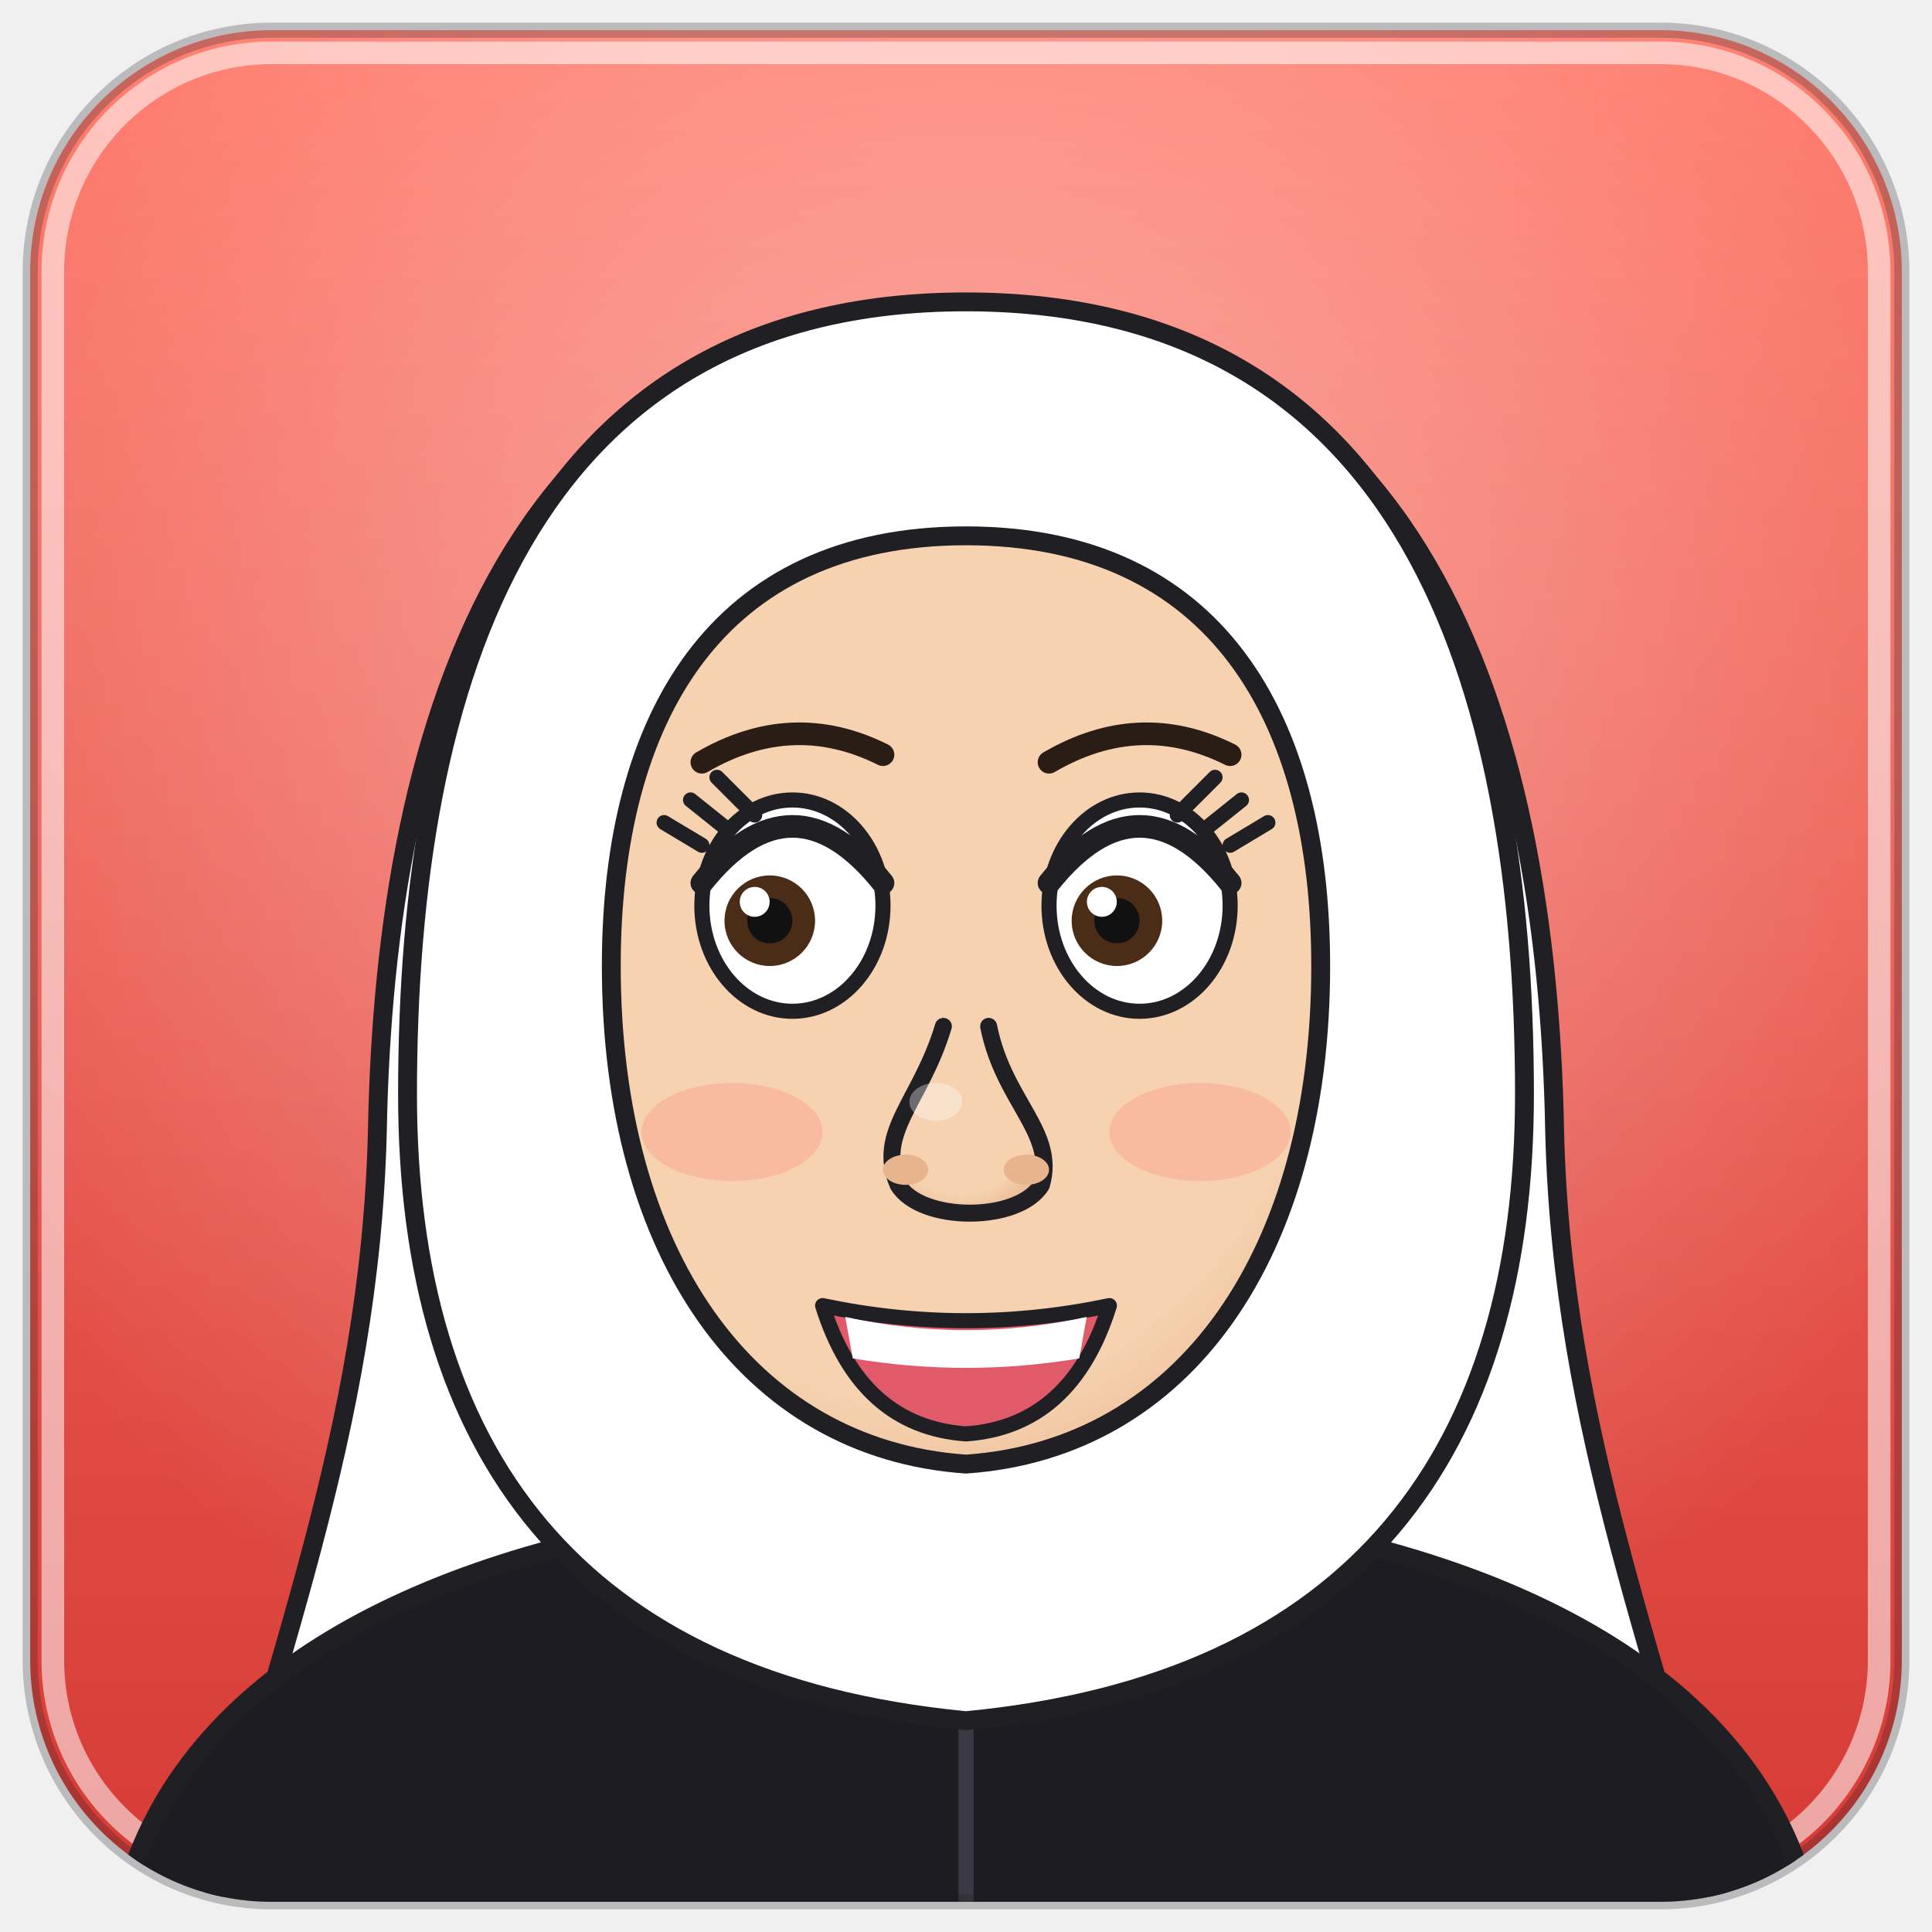
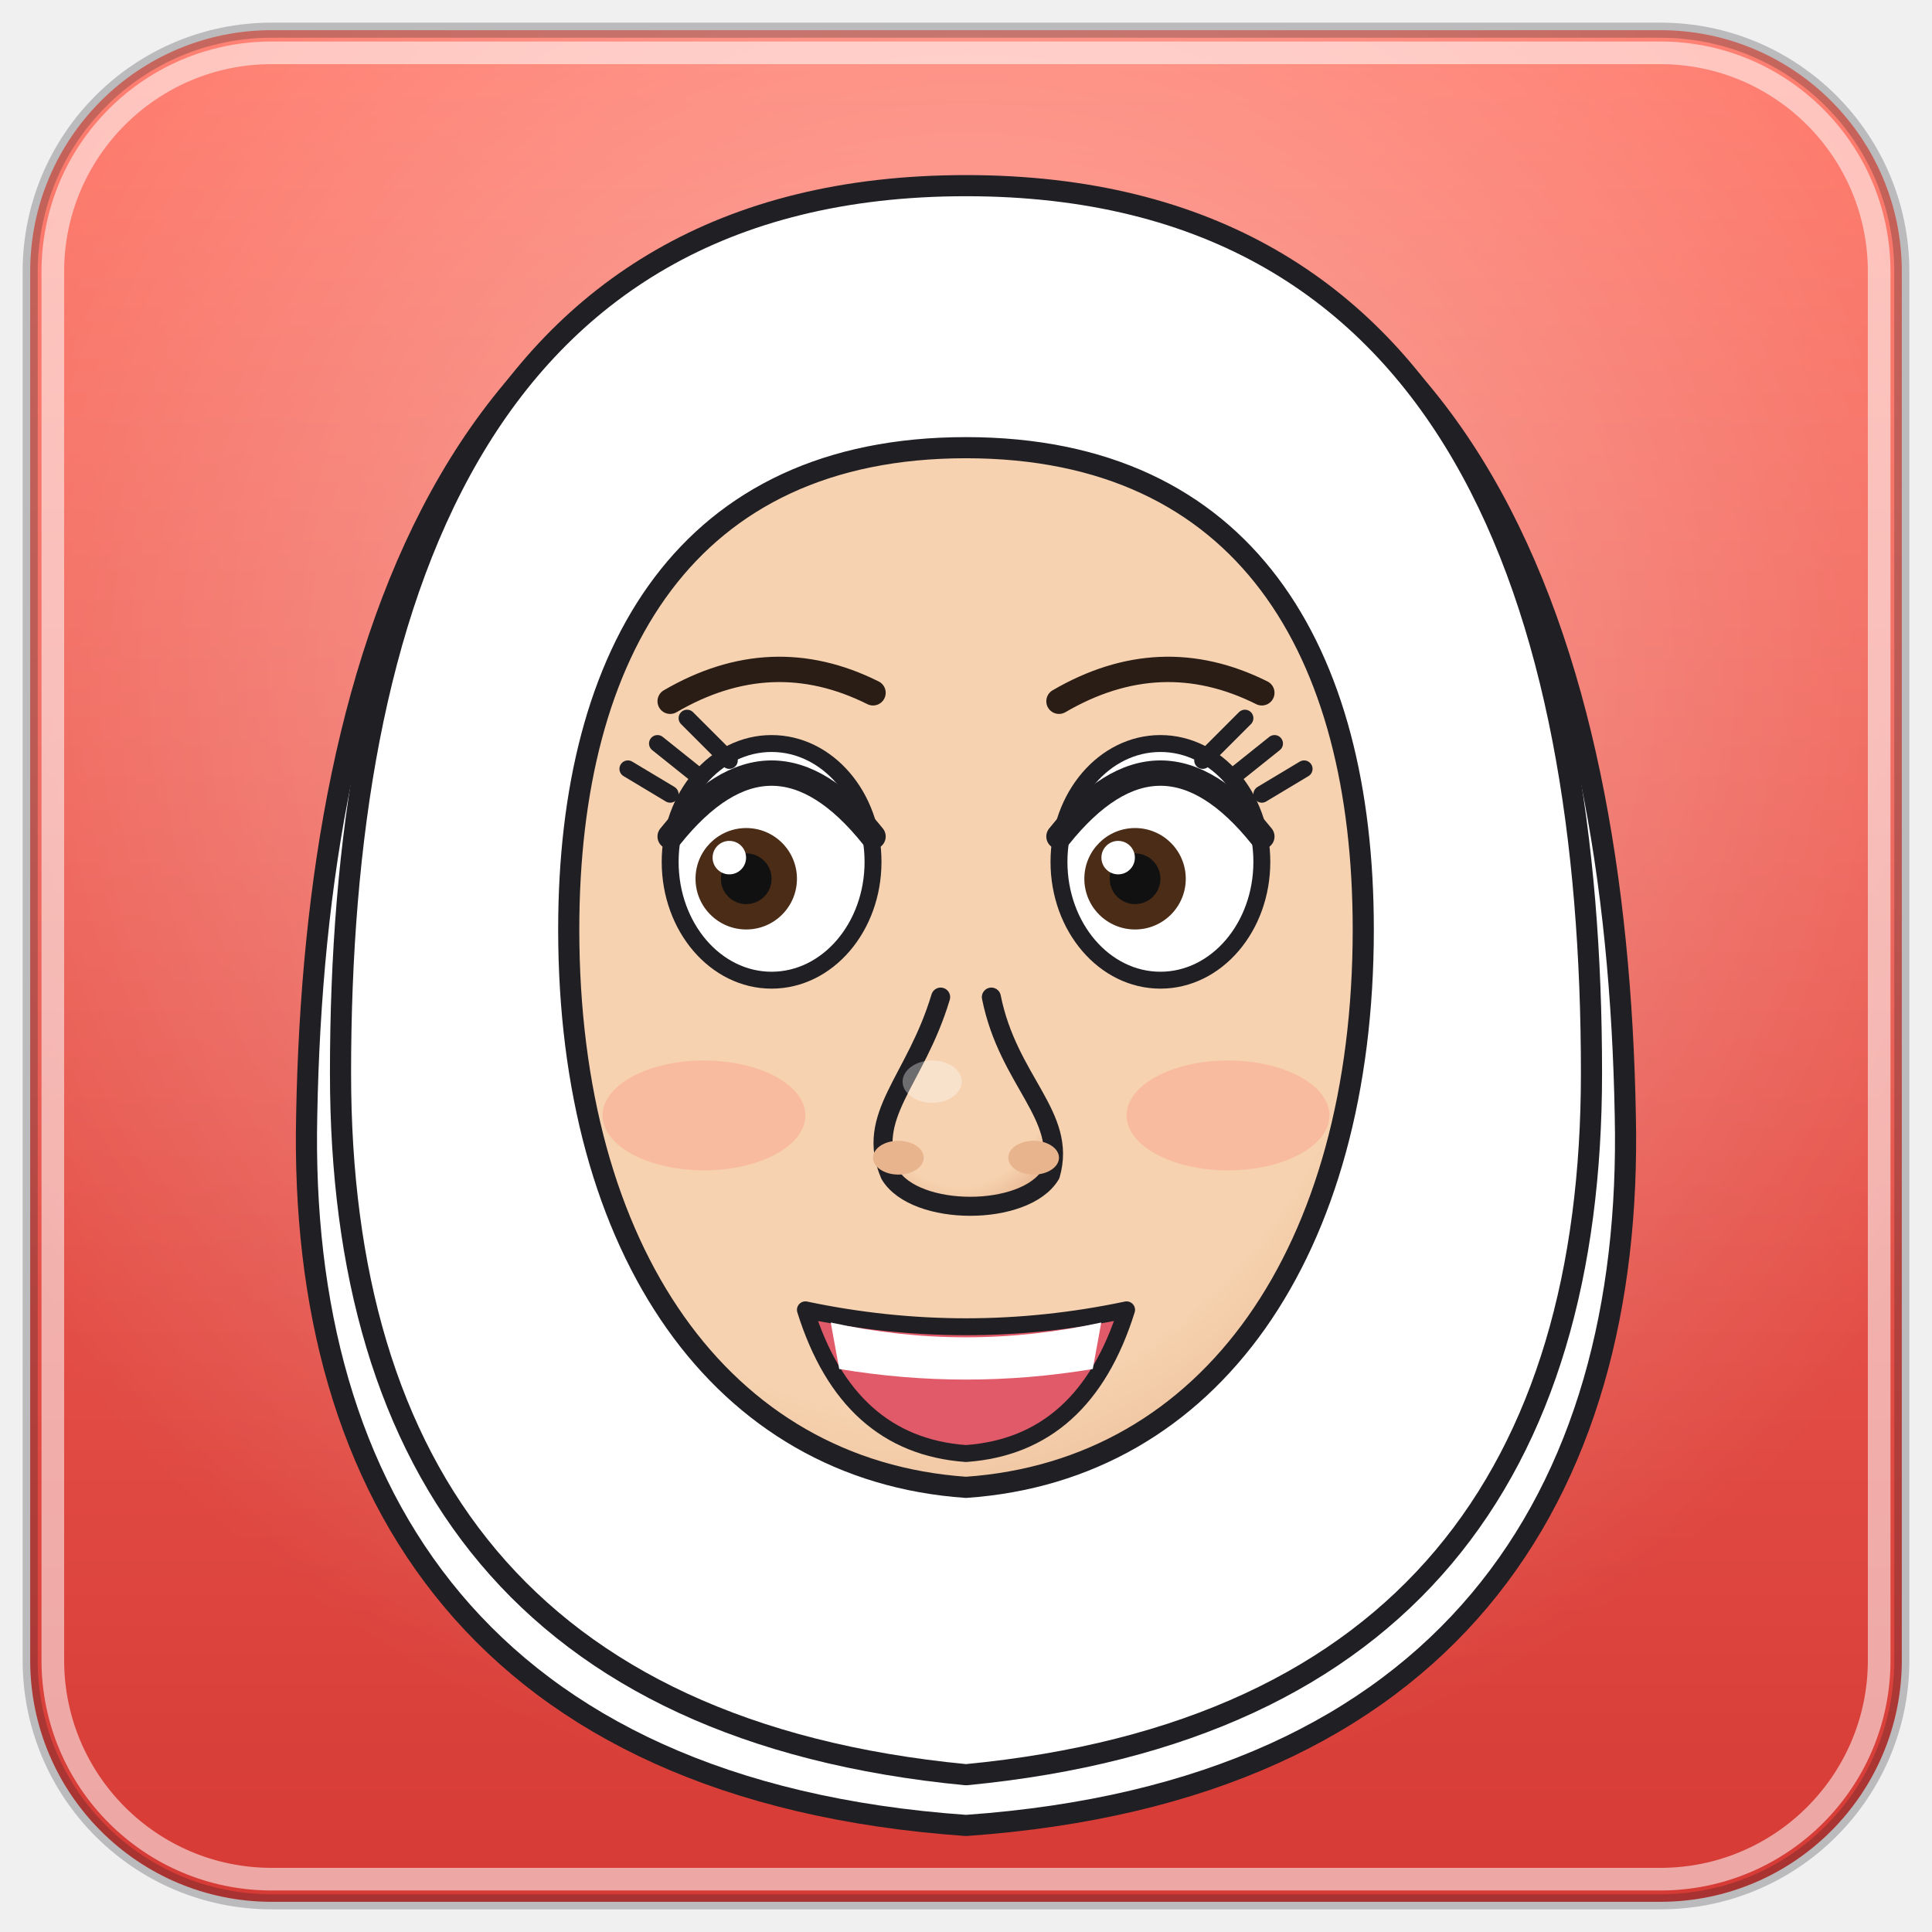
<svg xmlns="http://www.w3.org/2000/svg" viewBox="0 0 512 512" width="512" height="512">
  <defs>
    <clipPath id="carda36">
      <rect x="8" y="8" width="496" height="496" rx="64" />
    </clipPath>
  </defs>
  <g clip-path="url(#carda36)">
    <defs>
      <linearGradient id="bga36" x1="0" y1="0" x2="0" y2="1">
        <stop offset="0" stop-color="#ff7a6b" />
        <stop offset="1" stop-color="#d63a35" />
      </linearGradient>
      <radialGradient id="glowa36" cx="0.5" cy="0.35" r="0.6">
        <stop offset="0" stop-color="#fff" stop-opacity="0.45" />
        <stop offset="1" stop-color="#fff" stop-opacity="0" />
      </radialGradient>
      <radialGradient id="skina36" cx="0.45" cy="0.38" r="0.7">
        <stop offset="0" stop-color="#f6d2b0" />
        <stop offset="0.75" stop-color="#f6d2b0" />
        <stop offset="1" stop-color="#e8b48d" />
      </radialGradient>
      <pattern id="shma36" width="26" height="26" patternUnits="userSpaceOnUse" patternTransform="rotate(45 256 256)">
        <rect width="26" height="26" fill="#fbfbfb" />
        <rect x="2" y="2" width="9" height="9" fill="#d42b2b" />
        <rect x="15" y="15" width="9" height="9" fill="#d42b2b" />
        <rect x="15" y="4" width="5" height="5" fill="#d42b2b" opacity="0.55" />
        <rect x="4" y="15" width="5" height="5" fill="#d42b2b" opacity="0.55" />
      </pattern>
      <pattern id="knita36" width="14" height="14" patternUnits="userSpaceOnUse">
        <rect width="14" height="14" fill="#ffffff" />
        <circle cx="7" cy="7" r="2.6" fill="#d9dde3" />
      </pattern>
      <pattern id="kummaa36" width="30" height="30" patternUnits="userSpaceOnUse">
        <rect width="30" height="30" fill="#f7f3e8" />
        <path d="M15 3 L27 15 L15 27 L3 15 Z" fill="none" stroke="#1d7a5f" stroke-width="3" />
        <circle cx="15" cy="15" r="3.5" fill="#d6372f" />
      </pattern>
      <linearGradient id="lensa36" x1="0" y1="0" x2="0" y2="1">
        <stop offset="0" stop-color="#2b2b33" />
        <stop offset="1" stop-color="#5d6170" />
      </linearGradient>
      <linearGradient id="rainbowa36" x1="0" y1="0" x2="1" y2="1">
        <stop offset="0" stop-color="#29d39a" />
        <stop offset="0.5" stop-color="#3b8cff" />
        <stop offset="1" stop-color="#b84dff" />
      </linearGradient>
    </defs>
    <rect x="8" y="8" width="496" height="496" rx="64" fill="url(#bga36)" />
    <rect x="8" y="8" width="496" height="496" rx="64" fill="url(#glowa36)" />
    <rect x="14" y="14" width="484" height="484" rx="58" fill="none" stroke="#ffffff" stroke-opacity="0.55" stroke-width="6" />
-     <path d="M256,82 C376,82 410,190 412,300 C414,380 440,440 460,520 L52,520 C72,440 98,380 100,300 C102,190 136,82 256,82 Z" fill="#ffffff" stroke="#1f1f24" stroke-width="5" stroke-linejoin="round" stroke-linecap="round" />
-     <path d="M30,520 C36,455 96,418 176,404 L336,404 C416,418 476,455 482,520 Z" fill="#1c1c22" stroke="#1f1f24" stroke-width="5" stroke-linejoin="round" stroke-linecap="round" />
-     <path d="M256,440 L256,520" fill="none" stroke="#3a3a44" stroke-width="4" stroke-linecap="round" stroke-linejoin="round" />
-     <path d="M214,320 L214,412 Q256,440 298,412 L298,320 Z" fill="url(#skina36)" stroke="#1f1f24" stroke-width="5" stroke-linejoin="round" stroke-linecap="round" />
-     <path d="M214,350 Q256,395 298,350 L298,330 L214,330 Z" fill="#e8b48d" opacity="0.8" />
-     <path d="M256,118 C331.6,118 364,176 364,258 C364,323 340.96,370 256,398 C171.04,370 148,323 148,258 C148,176 180.4,118 256,118 Z" fill="url(#skina36)" stroke="#1f1f24" stroke-width="5" stroke-linejoin="round" stroke-linecap="round" />
-     <ellipse cx="194" cy="300" rx="24" ry="13" fill="#ff6b6b" opacity="0.22" />
-     <ellipse cx="318" cy="300" rx="24" ry="13" fill="#ff6b6b" opacity="0.22" />
-     <path d="M218,346 Q256,354 294,346 Q284,378 256,380 Q228,378 218,346 Z" fill="#e05a6a" stroke="#1f1f24" stroke-width="4" stroke-linejoin="round" stroke-linecap="round" />
-     <path d="M224,349 Q256,356 288,349 L286,360 Q256,365 226,360 Z" fill="#fff" />
-     <g transform="translate(256 300) scale(1.0) translate(-256 -300)">
-       <path d="M250,272 C244,292 232,300 238,314 C244,324 270,324 276,314 C280,300 266,292 262,272" fill="url(#skina36)" stroke="#1f1f24" stroke-width="4.5" stroke-linejoin="round" stroke-linecap="round" />
-       <ellipse cx="240" cy="310" rx="6" ry="4" fill="#e8b48d" />
-       <ellipse cx="272" cy="310" rx="6" ry="4" fill="#e8b48d" />
-       <ellipse cx="248" cy="292" rx="7" ry="5" fill="#fff" opacity="0.35" />
+     <g transform="translate(256 262) scale(1.12) translate(-256 -270)">
+       <path d="M256,82 C376,82 410,190 412,300 C414,390 370,460 256,468 C142,460 98,390 100,300 C102,190 136,82 256,82 Z" fill="#ffffff" stroke="#1f1f24" stroke-width="5" stroke-linejoin="round" stroke-linecap="round" />
+       <path d="M256,118 C331.6,118 364,176 364,258 C364,323 340.96,370 256,398 C171.04,370 148,323 148,258 C148,176 180.4,118 256,118 Z" fill="url(#skina36)" stroke="#1f1f24" stroke-width="5" stroke-linejoin="round" stroke-linecap="round" />
+       <ellipse cx="194" cy="300" rx="24" ry="13" fill="#ff6b6b" opacity="0.22" />
+       <ellipse cx="318" cy="300" rx="24" ry="13" fill="#ff6b6b" opacity="0.22" />
+       <path d="M218,346 Q256,354 294,346 Q284,378 256,380 Q228,378 218,346 Z" fill="#e05a6a" stroke="#1f1f24" stroke-width="4" stroke-linejoin="round" stroke-linecap="round" />
+       <path d="M224,349 Q256,356 288,349 L286,360 Q256,365 226,360 Z" fill="#fff" />
+       <g transform="translate(256 300) scale(1.0) translate(-256 -300)">
+         <path d="M250,272 C244,292 232,300 238,314 C244,324 270,324 276,314 C280,300 266,292 262,272" fill="url(#skina36)" stroke="#1f1f24" stroke-width="4.5" stroke-linejoin="round" stroke-linecap="round" />
+         <ellipse cx="240" cy="310" rx="6" ry="4" fill="#e8b48d" />
+         <ellipse cx="272" cy="310" rx="6" ry="4" fill="#e8b48d" />
+         <ellipse cx="248" cy="292" rx="7" ry="5" fill="#fff" opacity="0.35" />
+       </g>
+       <ellipse cx="210" cy="240" rx="24" ry="28" fill="#ffffff" stroke="#1f1f24" stroke-width="4" />
+       <circle cx="204" cy="244" r="12" fill="#4a2c17" />
+       <circle cx="204" cy="244" r="6.0" fill="#111" />
+       <circle cx="200" cy="239" r="3.96" fill="#fff" />
+       <path d="M200,216 L190,206" fill="none" stroke="#1f1f24" stroke-width="4" stroke-linecap="round" stroke-linejoin="round" />
+       <path d="M193,220 L183,212" fill="none" stroke="#1f1f24" stroke-width="4" stroke-linecap="round" stroke-linejoin="round" />
+       <path d="M186,224 L176,218" fill="none" stroke="#1f1f24" stroke-width="4" stroke-linecap="round" stroke-linejoin="round" />
+       <path d="M186,234 Q210,204 234,234" fill="none" stroke="#1f1f24" stroke-width="6" stroke-linecap="round" stroke-linejoin="round" />
+       <ellipse cx="302" cy="240" rx="24" ry="28" fill="#ffffff" stroke="#1f1f24" stroke-width="4" />
+       <circle cx="296" cy="244" r="12" fill="#4a2c17" />
+       <circle cx="296" cy="244" r="6.0" fill="#111" />
+       <circle cx="292" cy="239" r="3.96" fill="#fff" />
+       <path d="M312,216 L322,206" fill="none" stroke="#1f1f24" stroke-width="4" stroke-linecap="round" stroke-linejoin="round" />
+       <path d="M319,220 L329,212" fill="none" stroke="#1f1f24" stroke-width="4" stroke-linecap="round" stroke-linejoin="round" />
+       <path d="M326,224 L336,218" fill="none" stroke="#1f1f24" stroke-width="4" stroke-linecap="round" stroke-linejoin="round" />
+       <path d="M278,234 Q302,204 326,234" fill="none" stroke="#1f1f24" stroke-width="6" stroke-linecap="round" stroke-linejoin="round" />
+       <path d="M186,202 Q210,188 234,200" fill="none" stroke="#2a1d16" stroke-width="6" stroke-linecap="round" stroke-linejoin="round" />
+       <path d="M278,202 Q302,188 326,200" fill="none" stroke="#2a1d16" stroke-width="6" stroke-linecap="round" stroke-linejoin="round" />
+       <path d="M256,80 C372,80 404,180 404,290 C404,384 360,446 256,456 C152,446 108,384 108,290 C108,180 140,80 256,80 Z M256,142 C322,142 350,190 350,256 C350,332 314,384 256,388 C198,384 162,332 162,256 C162,190 190,142 256,142 Z" fill="#ffffff" stroke="#1f1f24" stroke-width="5" stroke-linejoin="round" stroke-linecap="round" fill-rule="evenodd" />
+       <path d="M150,170 C190,120 322,120 362,170" fill="none" stroke="#ffffff" stroke-width="4" stroke-linecap="round" stroke-linejoin="round" opacity="0.18" />
    </g>
-     <ellipse cx="210" cy="240" rx="24" ry="28" fill="#ffffff" stroke="#1f1f24" stroke-width="4" />
-     <circle cx="204" cy="244" r="12" fill="#4a2c17" />
-     <circle cx="204" cy="244" r="6.0" fill="#111" />
-     <circle cx="200" cy="239" r="3.96" fill="#fff" />
-     <path d="M200,216 L190,206" fill="none" stroke="#1f1f24" stroke-width="4" stroke-linecap="round" stroke-linejoin="round" />
-     <path d="M193,220 L183,212" fill="none" stroke="#1f1f24" stroke-width="4" stroke-linecap="round" stroke-linejoin="round" />
-     <path d="M186,224 L176,218" fill="none" stroke="#1f1f24" stroke-width="4" stroke-linecap="round" stroke-linejoin="round" />
-     <path d="M186,234 Q210,204 234,234" fill="none" stroke="#1f1f24" stroke-width="6" stroke-linecap="round" stroke-linejoin="round" />
-     <ellipse cx="302" cy="240" rx="24" ry="28" fill="#ffffff" stroke="#1f1f24" stroke-width="4" />
-     <circle cx="296" cy="244" r="12" fill="#4a2c17" />
-     <circle cx="296" cy="244" r="6.0" fill="#111" />
-     <circle cx="292" cy="239" r="3.96" fill="#fff" />
-     <path d="M312,216 L322,206" fill="none" stroke="#1f1f24" stroke-width="4" stroke-linecap="round" stroke-linejoin="round" />
-     <path d="M319,220 L329,212" fill="none" stroke="#1f1f24" stroke-width="4" stroke-linecap="round" stroke-linejoin="round" />
-     <path d="M326,224 L336,218" fill="none" stroke="#1f1f24" stroke-width="4" stroke-linecap="round" stroke-linejoin="round" />
-     <path d="M278,234 Q302,204 326,234" fill="none" stroke="#1f1f24" stroke-width="6" stroke-linecap="round" stroke-linejoin="round" />
-     <path d="M186,202 Q210,188 234,200" fill="none" stroke="#2a1d16" stroke-width="6" stroke-linecap="round" stroke-linejoin="round" />
-     <path d="M278,202 Q302,188 326,200" fill="none" stroke="#2a1d16" stroke-width="6" stroke-linecap="round" stroke-linejoin="round" />
-     <path d="M256,80 C372,80 404,180 404,290 C404,384 360,446 256,456 C152,446 108,384 108,290 C108,180 140,80 256,80 Z M256,142 C322,142 350,190 350,256 C350,332 314,384 256,388 C198,384 162,332 162,256 C162,190 190,142 256,142 Z" fill="#ffffff" stroke="#1f1f24" stroke-width="5" stroke-linejoin="round" stroke-linecap="round" fill-rule="evenodd" />
-     <path d="M150,170 C190,120 322,120 362,170" fill="none" stroke="#ffffff" stroke-width="4" stroke-linecap="round" stroke-linejoin="round" opacity="0.18" />
  </g>
  <rect x="8" y="8" width="496" height="496" rx="64" fill="none" stroke="#1f1f24" stroke-opacity="0.25" stroke-width="4" />
</svg>
